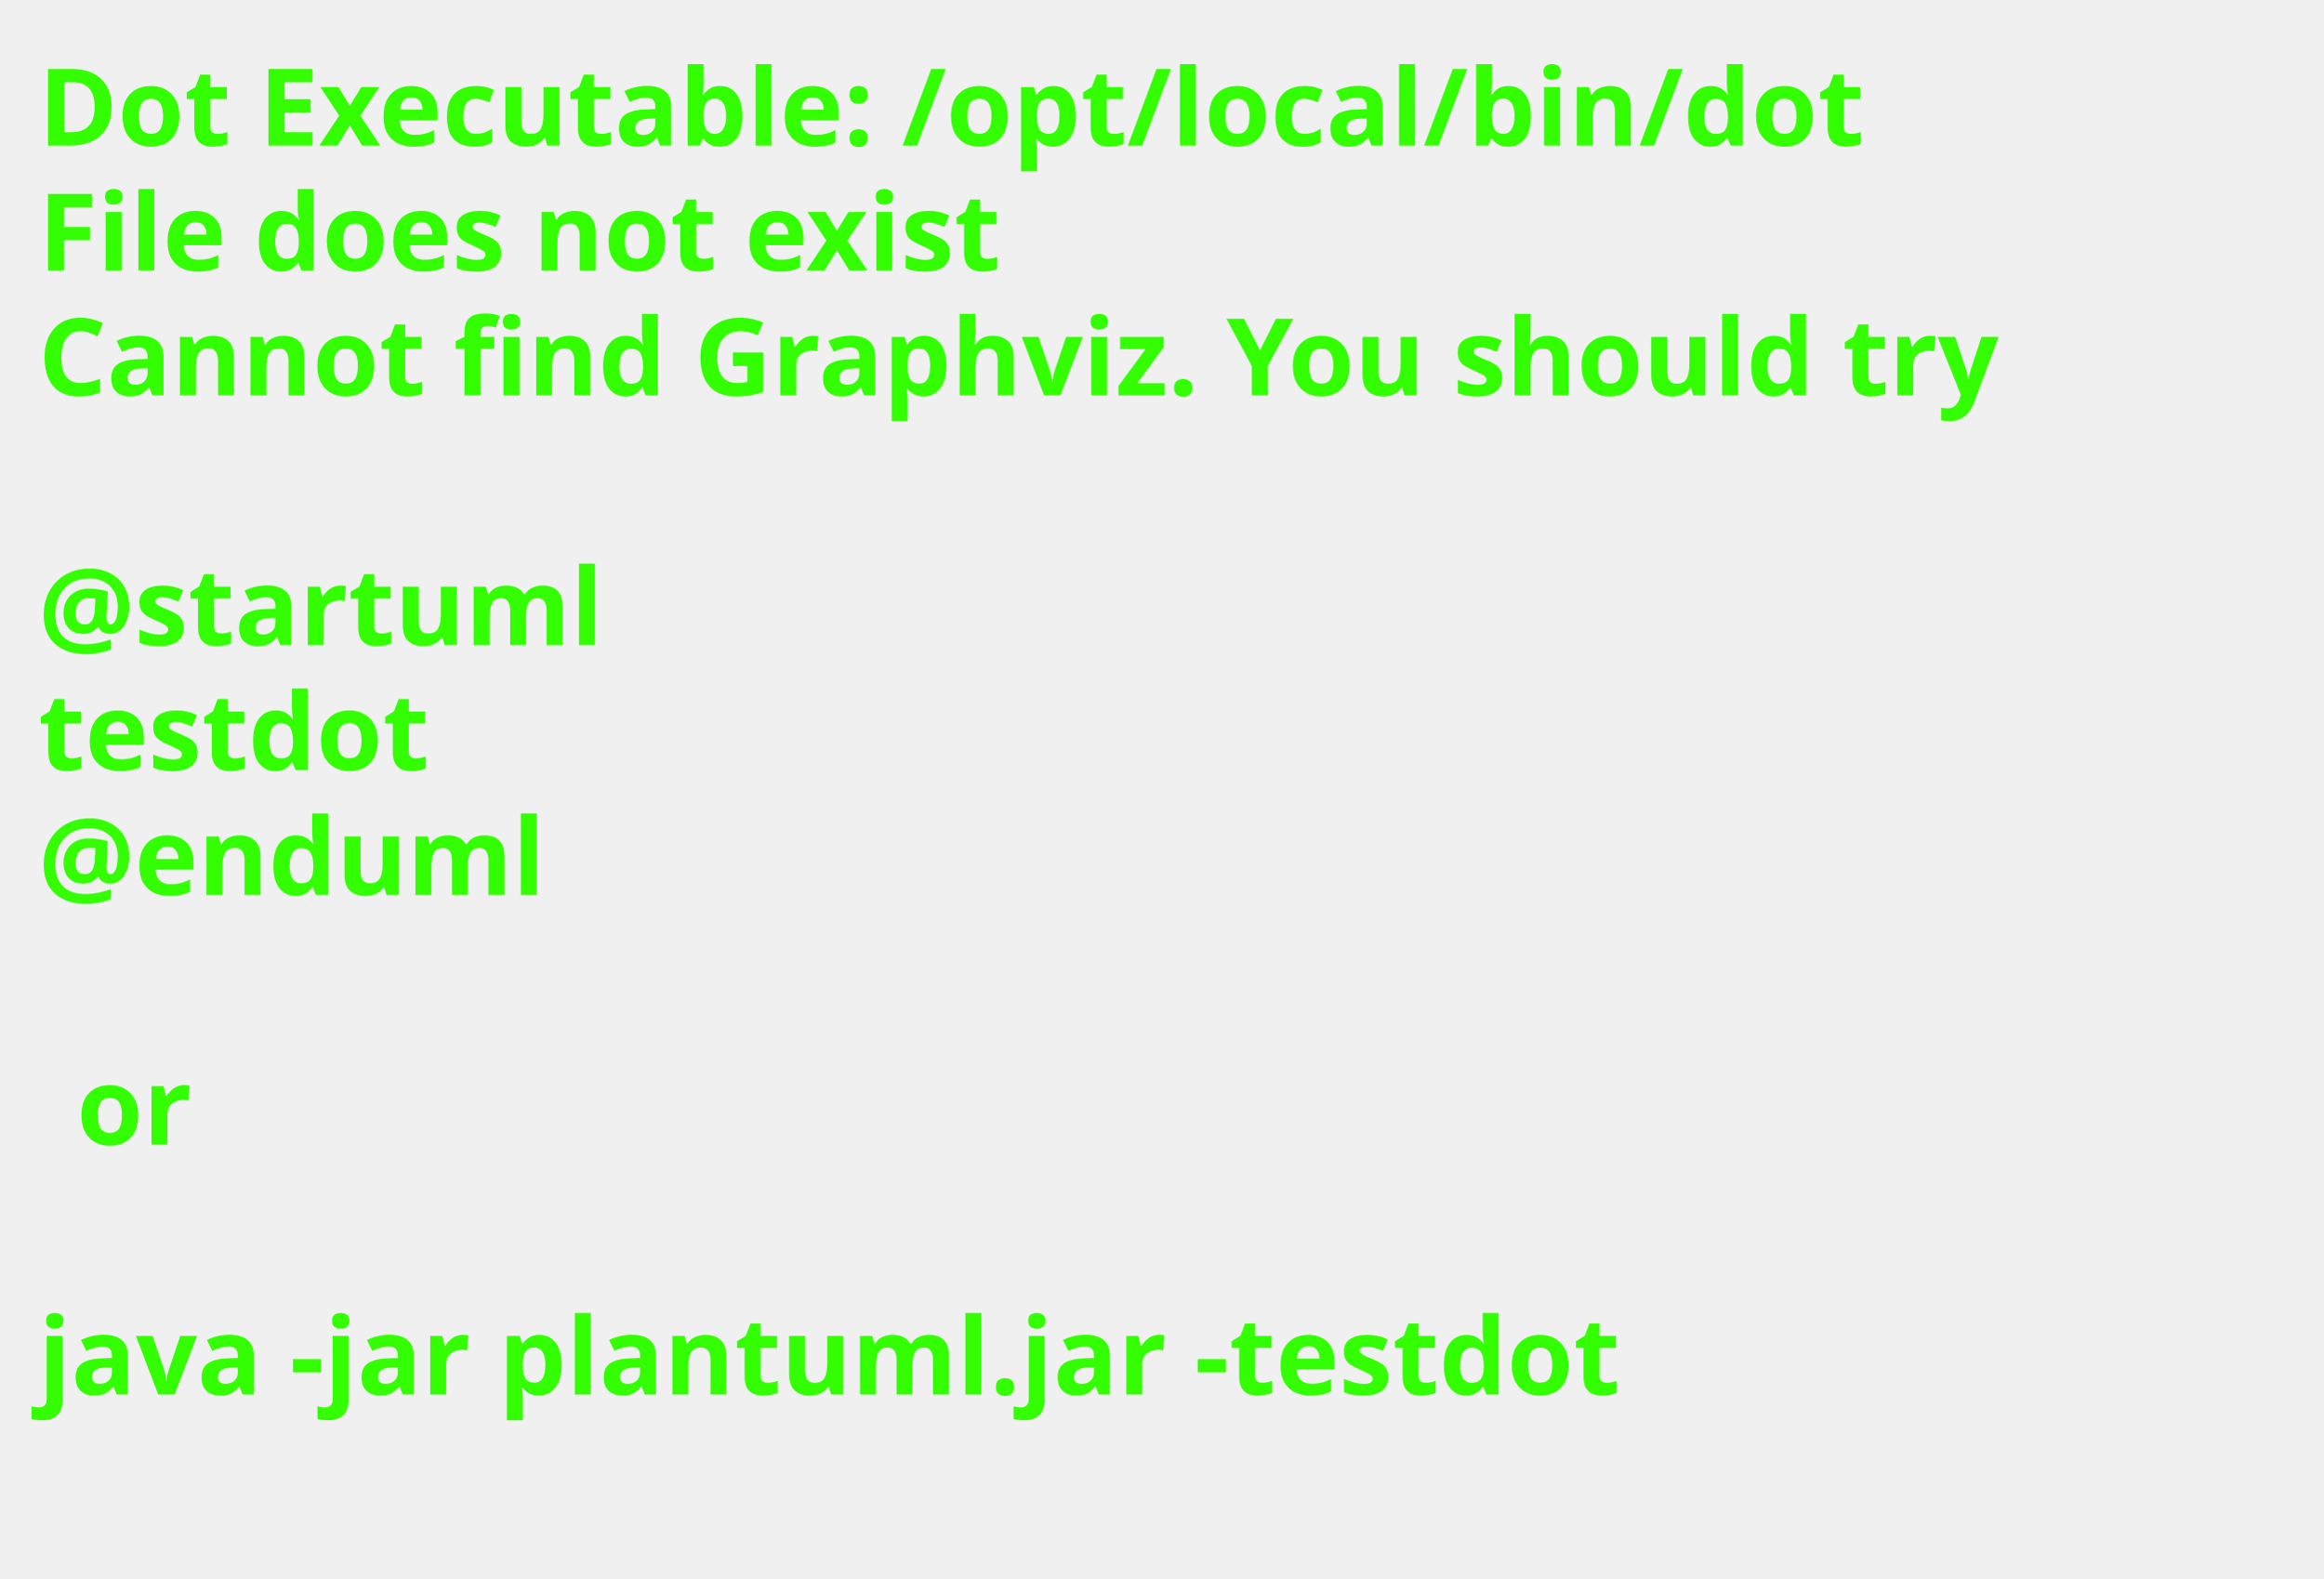
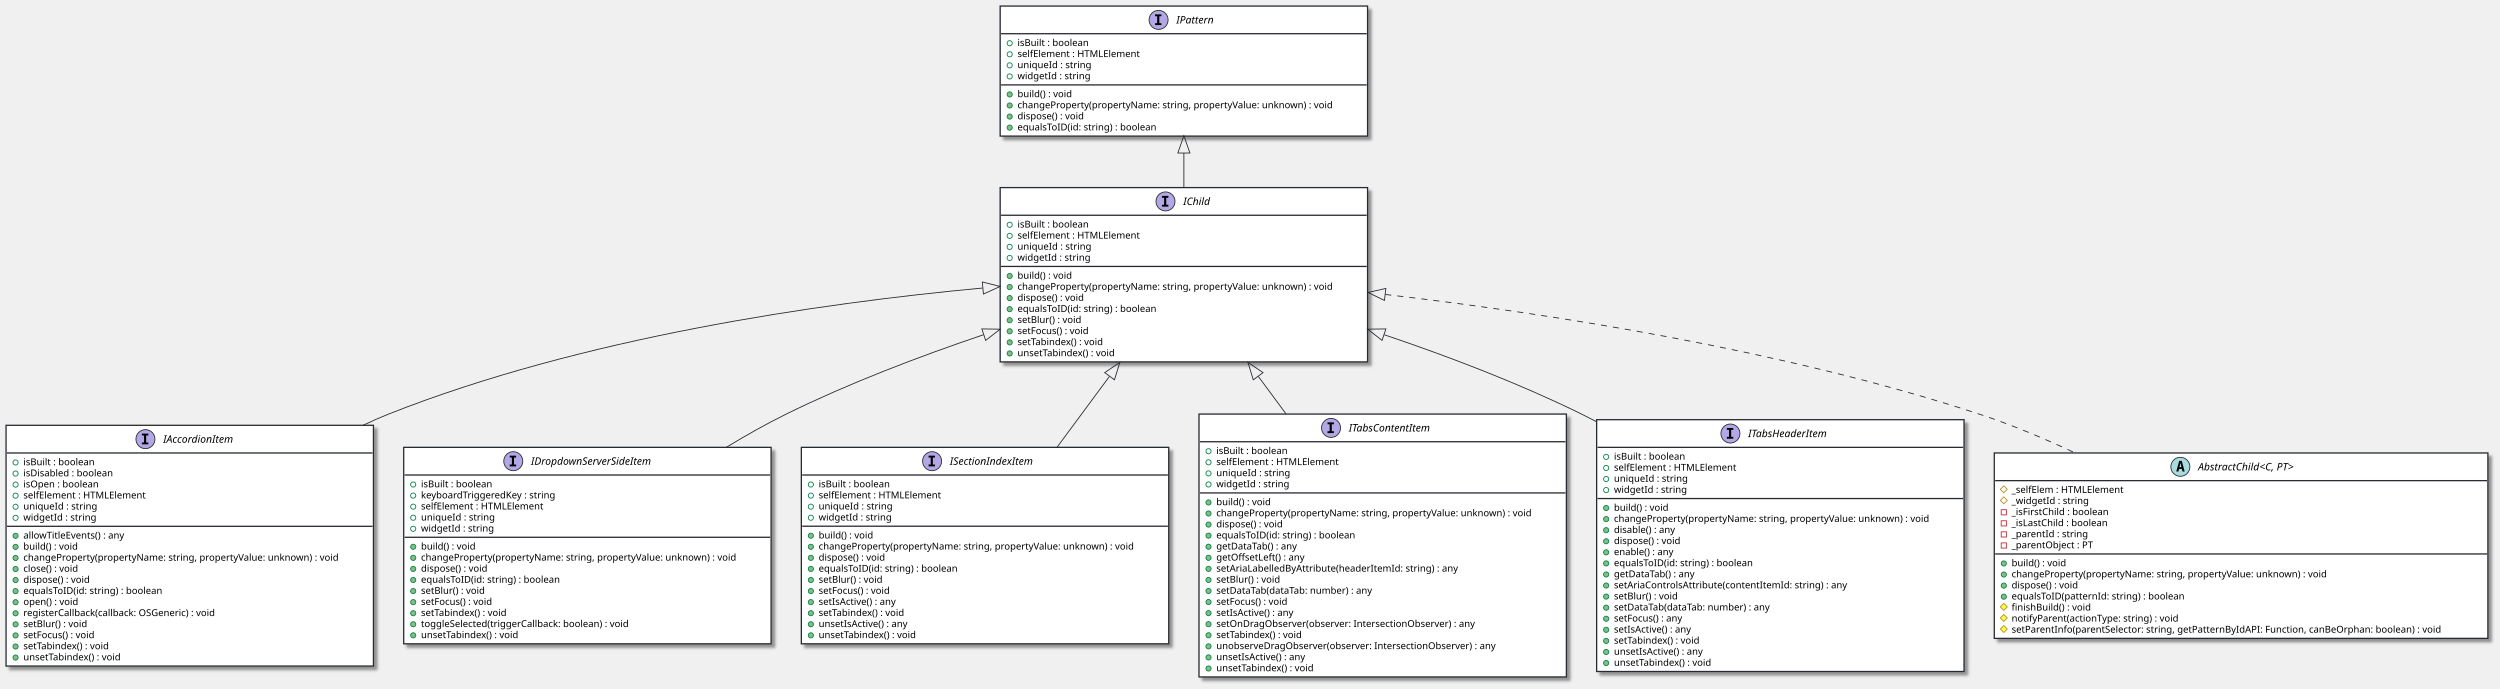
- <svg xmlns="http://www.w3.org/2000/svg" contentScriptType="application/ecmascript" contentStyleType="text/css" height="206px" preserveAspectRatio="none" style="width:303px;height:206px;background:#CED4DA;" version="1.1" viewBox="0 0 303 206" width="303px" zoomAndPan="magnify">
-   <defs />
+ <svg xmlns="http://www.w3.org/2000/svg" contentScriptType="application/ecmascript" contentStyleType="text/css" height="797px" preserveAspectRatio="none" style="width:2892px;height:797px;background:#CED4DA;" version="1.1" viewBox="0 0 2892 797" width="2892px" zoomAndPan="magnify">
+   <defs>
+     <filter height="300%" id="fjoof8ep4nhdd" width="300%" x="-1" y="-1">
+       <feGaussianBlur result="blurOut" stdDeviation="2.0" />
+       <feColorMatrix in="blurOut" result="blurOut2" type="matrix" values="0 0 0 0 0 0 0 0 0 0 0 0 0 0 0 0 0 0 .4 0" />
+       <feOffset dx="4.0" dy="4.0" in="blurOut2" result="blurOut3" />
+       <feBlend in="SourceGraphic" in2="blurOut3" mode="normal" />
+     </filter>
+   </defs>
  <g>
-     <text fill="#33FF02" font-family="sans-serif" font-size="14" font-weight="bold" lengthAdjust="spacing" textLength="261" x="5" y="19">Dot Executable: /opt/local/bin/dot</text>
-     <text fill="#33FF02" font-family="sans-serif" font-size="14" font-weight="bold" lengthAdjust="spacing" textLength="145" x="5" y="35.297">File does not exist</text>
-     <text fill="#33FF02" font-family="sans-serif" font-size="14" font-weight="bold" lengthAdjust="spacing" textLength="291" x="5" y="51.594">Cannot find Graphviz. You should try</text>
-     <text fill="#33FF02" font-family="sans-serif" font-size="14" font-weight="bold" lengthAdjust="spacing" textLength="0" x="10" y="67.891" />
-     <text fill="#33FF02" font-family="sans-serif" font-size="14" font-weight="bold" lengthAdjust="spacing" textLength="79" x="5" y="84.188">@startuml</text>
-     <text fill="#33FF02" font-family="sans-serif" font-size="14" font-weight="bold" lengthAdjust="spacing" textLength="57" x="5" y="100.484">testdot</text>
-     <text fill="#33FF02" font-family="sans-serif" font-size="14" font-weight="bold" lengthAdjust="spacing" textLength="72" x="5" y="116.781">@enduml</text>
-     <text fill="#33FF02" font-family="sans-serif" font-size="14" font-weight="bold" lengthAdjust="spacing" textLength="0" x="10" y="133.078" />
-     <text fill="#33FF02" font-family="sans-serif" font-size="14" font-weight="bold" lengthAdjust="spacing" textLength="17" x="10" y="149.375">or</text>
-     <text fill="#33FF02" font-family="sans-serif" font-size="14" font-weight="bold" lengthAdjust="spacing" textLength="0" x="10" y="165.672" />
-     <text fill="#33FF02" font-family="sans-serif" font-size="14" font-weight="bold" lengthAdjust="spacing" textLength="227" x="5" y="181.969">java -jar plantuml.jar -testdot</text>
-     <text fill="#33FF02" font-family="sans-serif" font-size="14" font-weight="bold" lengthAdjust="spacing" textLength="0" x="10" y="198.266" />
+     <rect codeLine="7" fill="#FFFFFF" filter="url(#fjoof8ep4nhdd)" height="201.656" id="IChild" style="stroke:#272B30;stroke-width:1.5;" width="425" x="1157" y="217" />
+     <ellipse cx="1348.25" cy="233" fill="#B4A7E5" rx="11" ry="11" style="stroke:#272B30;stroke-width:1.0;" />
+     <path d="M1344.172,228.766 L1344.172,226.609 L1351.562,226.609 L1351.562,228.766 L1349.094,228.766 L1349.094,236.844 L1351.562,236.844 L1351.562,239 L1344.172,239 L1344.172,236.844 L1346.641,236.844 L1346.641,228.766 L1344.172,228.766 Z " fill="#000000" />
+     <text fill="#000000" font-family="sans-serif" font-size="12" font-style="italic" lengthAdjust="spacing" textLength="34" x="1368.75" y="237.154">IChild</text>
+     <line style="stroke:#272B30;stroke-width:1.5;" x1="1158" x2="1581" y1="249" y2="249" />
+     <ellipse cx="1168" cy="260" rx="3" ry="3" style="stroke:#038048;stroke-width:1.0;fill:none;" />
+     <text fill="#000000" font-family="sans-serif" font-size="11" lengthAdjust="spacing" textLength="92" x="1177" y="263.21">isBuilt : boolean</text>
+     <ellipse cx="1168" cy="272.805" rx="3" ry="3" style="stroke:#038048;stroke-width:1.0;fill:none;" />
+     <text fill="#000000" font-family="sans-serif" font-size="11" lengthAdjust="spacing" textLength="155" x="1177" y="276.015">selfElement : HTMLElement</text>
+     <ellipse cx="1168" cy="285.609" rx="3" ry="3" style="stroke:#038048;stroke-width:1.0;fill:none;" />
+     <text fill="#000000" font-family="sans-serif" font-size="11" lengthAdjust="spacing" textLength="93" x="1177" y="288.82">uniqueId : string</text>
+     <ellipse cx="1168" cy="298.414" rx="3" ry="3" style="stroke:#038048;stroke-width:1.0;fill:none;" />
+     <text fill="#000000" font-family="sans-serif" font-size="11" lengthAdjust="spacing" textLength="92" x="1177" y="301.625">widgetId : string</text>
+     <line style="stroke:#272B30;stroke-width:1.5;" x1="1158" x2="1581" y1="308.219" y2="308.219" />
+     <ellipse cx="1168" cy="319.219" fill="#84BE84" rx="3" ry="3" style="stroke:#038048;stroke-width:1.0;" />
+     <text fill="#000000" font-family="sans-serif" font-size="11" lengthAdjust="spacing" textLength="70" x="1177" y="322.429">build() : void</text>
+     <ellipse cx="1168" cy="332.023" fill="#84BE84" rx="3" ry="3" style="stroke:#038048;stroke-width:1.0;" />
+     <text fill="#000000" font-family="sans-serif" font-size="11" lengthAdjust="spacing" textLength="399" x="1177" y="335.234">changeProperty(propertyName: string, propertyValue: unknown) : void</text>
+     <ellipse cx="1168" cy="344.828" fill="#84BE84" rx="3" ry="3" style="stroke:#038048;stroke-width:1.0;" />
+     <text fill="#000000" font-family="sans-serif" font-size="11" lengthAdjust="spacing" textLength="88" x="1177" y="348.039">dispose() : void</text>
+     <ellipse cx="1168" cy="357.633" fill="#84BE84" rx="3" ry="3" style="stroke:#038048;stroke-width:1.0;" />
+     <text fill="#000000" font-family="sans-serif" font-size="11" lengthAdjust="spacing" textLength="179" x="1177" y="360.843">equalsToID(id: string) : boolean</text>
+     <ellipse cx="1168" cy="370.438" fill="#84BE84" rx="3" ry="3" style="stroke:#038048;stroke-width:1.0;" />
+     <text fill="#000000" font-family="sans-serif" font-size="11" lengthAdjust="spacing" textLength="84" x="1177" y="373.648">setBlur() : void</text>
+     <ellipse cx="1168" cy="383.242" fill="#84BE84" rx="3" ry="3" style="stroke:#038048;stroke-width:1.0;" />
+     <text fill="#000000" font-family="sans-serif" font-size="11" lengthAdjust="spacing" textLength="94" x="1177" y="386.453">setFocus() : void</text>
+     <ellipse cx="1168" cy="396.047" fill="#84BE84" rx="3" ry="3" style="stroke:#038048;stroke-width:1.0;" />
+     <text fill="#000000" font-family="sans-serif" font-size="11" lengthAdjust="spacing" textLength="112" x="1177" y="399.257">setTabindex() : void</text>
+     <ellipse cx="1168" cy="408.852" fill="#84BE84" rx="3" ry="3" style="stroke:#038048;stroke-width:1.0;" />
+     <text fill="#000000" font-family="sans-serif" font-size="11" lengthAdjust="spacing" textLength="126" x="1177" y="412.062">unsetTabindex() : void</text>
+     <rect codeLine="21" fill="#FFFFFF" filter="url(#fjoof8ep4nhdd)" height="150.438" id="IPattern" style="stroke:#272B30;stroke-width:1.5;" width="425" x="1157" y="7" />
+     <ellipse cx="1340.25" cy="23" fill="#B4A7E5" rx="11" ry="11" style="stroke:#272B30;stroke-width:1.0;" />
+     <path d="M1336.172,18.766 L1336.172,16.609 L1343.562,16.609 L1343.562,18.766 L1341.094,18.766 L1341.094,26.844 L1343.562,26.844 L1343.562,29 L1336.172,29 L1336.172,26.844 L1338.641,26.844 L1338.641,18.766 L1336.172,18.766 Z " fill="#000000" />
+     <text fill="#000000" font-family="sans-serif" font-size="12" font-style="italic" lengthAdjust="spacing" textLength="50" x="1360.75" y="27.154">IPattern</text>
+     <line style="stroke:#272B30;stroke-width:1.5;" x1="1158" x2="1581" y1="39" y2="39" />
+     <ellipse cx="1168" cy="50" rx="3" ry="3" style="stroke:#038048;stroke-width:1.0;fill:none;" />
+     <text fill="#000000" font-family="sans-serif" font-size="11" lengthAdjust="spacing" textLength="92" x="1177" y="53.21">isBuilt : boolean</text>
+     <ellipse cx="1168" cy="62.805" rx="3" ry="3" style="stroke:#038048;stroke-width:1.0;fill:none;" />
+     <text fill="#000000" font-family="sans-serif" font-size="11" lengthAdjust="spacing" textLength="155" x="1177" y="66.015">selfElement : HTMLElement</text>
+     <ellipse cx="1168" cy="75.609" rx="3" ry="3" style="stroke:#038048;stroke-width:1.0;fill:none;" />
+     <text fill="#000000" font-family="sans-serif" font-size="11" lengthAdjust="spacing" textLength="93" x="1177" y="78.82">uniqueId : string</text>
+     <ellipse cx="1168" cy="88.414" rx="3" ry="3" style="stroke:#038048;stroke-width:1.0;fill:none;" />
+     <text fill="#000000" font-family="sans-serif" font-size="11" lengthAdjust="spacing" textLength="92" x="1177" y="91.624">widgetId : string</text>
+     <line style="stroke:#272B30;stroke-width:1.5;" x1="1158" x2="1581" y1="98.219" y2="98.219" />
+     <ellipse cx="1168" cy="109.219" fill="#84BE84" rx="3" ry="3" style="stroke:#038048;stroke-width:1.0;" />
+     <text fill="#000000" font-family="sans-serif" font-size="11" lengthAdjust="spacing" textLength="70" x="1177" y="112.429">build() : void</text>
+     <ellipse cx="1168" cy="122.023" fill="#84BE84" rx="3" ry="3" style="stroke:#038048;stroke-width:1.0;" />
+     <text fill="#000000" font-family="sans-serif" font-size="11" lengthAdjust="spacing" textLength="399" x="1177" y="125.234">changeProperty(propertyName: string, propertyValue: unknown) : void</text>
+     <ellipse cx="1168" cy="134.828" fill="#84BE84" rx="3" ry="3" style="stroke:#038048;stroke-width:1.0;" />
+     <text fill="#000000" font-family="sans-serif" font-size="11" lengthAdjust="spacing" textLength="88" x="1177" y="138.039">dispose() : void</text>
+     <ellipse cx="1168" cy="147.633" fill="#84BE84" rx="3" ry="3" style="stroke:#038048;stroke-width:1.0;" />
+     <text fill="#000000" font-family="sans-serif" font-size="11" lengthAdjust="spacing" textLength="179" x="1177" y="150.843">equalsToID(id: string) : boolean</text>
+     <rect codeLine="32" fill="#FFFFFF" filter="url(#fjoof8ep4nhdd)" height="278.484" id="IAccordionItem" style="stroke:#272B30;stroke-width:1.5;" width="425" x="7" y="492" />
+     <ellipse cx="168.25" cy="508" fill="#B4A7E5" rx="11" ry="11" style="stroke:#272B30;stroke-width:1.0;" />
+     <path d="M164.172,503.766 L164.172,501.609 L171.562,501.609 L171.562,503.766 L169.094,503.766 L169.094,511.844 L171.562,511.844 L171.562,514 L164.172,514 L164.172,511.844 L166.641,511.844 L166.641,503.766 L164.172,503.766 Z " fill="#000000" />
+     <text fill="#000000" font-family="sans-serif" font-size="12" font-style="italic" lengthAdjust="spacing" textLength="94" x="188.75" y="512.154">IAccordionItem</text>
+     <line style="stroke:#272B30;stroke-width:1.5;" x1="8" x2="431" y1="524" y2="524" />
+     <ellipse cx="18" cy="535" rx="3" ry="3" style="stroke:#038048;stroke-width:1.0;fill:none;" />
+     <text fill="#000000" font-family="sans-serif" font-size="11" lengthAdjust="spacing" textLength="92" x="27" y="538.21">isBuilt : boolean</text>
+     <ellipse cx="18" cy="547.805" rx="3" ry="3" style="stroke:#038048;stroke-width:1.0;fill:none;" />
+     <text fill="#000000" font-family="sans-serif" font-size="11" lengthAdjust="spacing" textLength="116" x="27" y="551.015">isDisabled : boolean</text>
+     <ellipse cx="18" cy="560.609" rx="3" ry="3" style="stroke:#038048;stroke-width:1.0;fill:none;" />
+     <text fill="#000000" font-family="sans-serif" font-size="11" lengthAdjust="spacing" textLength="97" x="27" y="563.82">isOpen : boolean</text>
+     <ellipse cx="18" cy="573.414" rx="3" ry="3" style="stroke:#038048;stroke-width:1.0;fill:none;" />
+     <text fill="#000000" font-family="sans-serif" font-size="11" lengthAdjust="spacing" textLength="155" x="27" y="576.625">selfElement : HTMLElement</text>
+     <ellipse cx="18" cy="586.219" rx="3" ry="3" style="stroke:#038048;stroke-width:1.0;fill:none;" />
+     <text fill="#000000" font-family="sans-serif" font-size="11" lengthAdjust="spacing" textLength="93" x="27" y="589.429">uniqueId : string</text>
+     <ellipse cx="18" cy="599.023" rx="3" ry="3" style="stroke:#038048;stroke-width:1.0;fill:none;" />
+     <text fill="#000000" font-family="sans-serif" font-size="11" lengthAdjust="spacing" textLength="92" x="27" y="602.234">widgetId : string</text>
+     <line style="stroke:#272B30;stroke-width:1.5;" x1="8" x2="431" y1="608.828" y2="608.828" />
+     <ellipse cx="18" cy="619.828" fill="#84BE84" rx="3" ry="3" style="stroke:#038048;stroke-width:1.0;" />
+     <text fill="#000000" font-family="sans-serif" font-size="11" lengthAdjust="spacing" textLength="131" x="27" y="623.039">allowTitleEvents() : any</text>
+     <ellipse cx="18" cy="632.633" fill="#84BE84" rx="3" ry="3" style="stroke:#038048;stroke-width:1.0;" />
+     <text fill="#000000" font-family="sans-serif" font-size="11" lengthAdjust="spacing" textLength="70" x="27" y="635.843">build() : void</text>
+     <ellipse cx="18" cy="645.438" fill="#84BE84" rx="3" ry="3" style="stroke:#038048;stroke-width:1.0;" />
+     <text fill="#000000" font-family="sans-serif" font-size="11" lengthAdjust="spacing" textLength="399" x="27" y="648.648">changeProperty(propertyName: string, propertyValue: unknown) : void</text>
+     <ellipse cx="18" cy="658.242" fill="#84BE84" rx="3" ry="3" style="stroke:#038048;stroke-width:1.0;" />
+     <text fill="#000000" font-family="sans-serif" font-size="11" lengthAdjust="spacing" textLength="73" x="27" y="661.453">close() : void</text>
+     <ellipse cx="18" cy="671.047" fill="#84BE84" rx="3" ry="3" style="stroke:#038048;stroke-width:1.0;" />
+     <text fill="#000000" font-family="sans-serif" font-size="11" lengthAdjust="spacing" textLength="88" x="27" y="674.257">dispose() : void</text>
+     <ellipse cx="18" cy="683.852" fill="#84BE84" rx="3" ry="3" style="stroke:#038048;stroke-width:1.0;" />
+     <text fill="#000000" font-family="sans-serif" font-size="11" lengthAdjust="spacing" textLength="179" x="27" y="687.062">equalsToID(id: string) : boolean</text>
+     <ellipse cx="18" cy="696.656" fill="#84BE84" rx="3" ry="3" style="stroke:#038048;stroke-width:1.0;" />
+     <text fill="#000000" font-family="sans-serif" font-size="11" lengthAdjust="spacing" textLength="71" x="27" y="699.867">open() : void</text>
+     <ellipse cx="18" cy="709.461" fill="#84BE84" rx="3" ry="3" style="stroke:#038048;stroke-width:1.0;" />
+     <text fill="#000000" font-family="sans-serif" font-size="11" lengthAdjust="spacing" textLength="249" x="27" y="712.671">registerCallback(callback: OSGeneric) : void</text>
+     <ellipse cx="18" cy="722.266" fill="#84BE84" rx="3" ry="3" style="stroke:#038048;stroke-width:1.0;" />
+     <text fill="#000000" font-family="sans-serif" font-size="11" lengthAdjust="spacing" textLength="84" x="27" y="725.476">setBlur() : void</text>
+     <ellipse cx="18" cy="735.07" fill="#84BE84" rx="3" ry="3" style="stroke:#038048;stroke-width:1.0;" />
+     <text fill="#000000" font-family="sans-serif" font-size="11" lengthAdjust="spacing" textLength="94" x="27" y="738.281">setFocus() : void</text>
+     <ellipse cx="18" cy="747.875" fill="#84BE84" rx="3" ry="3" style="stroke:#038048;stroke-width:1.0;" />
+     <text fill="#000000" font-family="sans-serif" font-size="11" lengthAdjust="spacing" textLength="112" x="27" y="751.085">setTabindex() : void</text>
+     <ellipse cx="18" cy="760.68" fill="#84BE84" rx="3" ry="3" style="stroke:#038048;stroke-width:1.0;" />
+     <text fill="#000000" font-family="sans-serif" font-size="11" lengthAdjust="spacing" textLength="126" x="27" y="763.89">unsetTabindex() : void</text>
+     <rect codeLine="53" fill="#FFFFFF" filter="url(#fjoof8ep4nhdd)" height="227.266" id="IDropdownServerSideItem" style="stroke:#272B30;stroke-width:1.5;" width="425" x="467" y="517.5" />
+     <ellipse cx="593.75" cy="533.5" fill="#B4A7E5" rx="11" ry="11" style="stroke:#272B30;stroke-width:1.0;" />
+     <path d="M589.672,529.266 L589.672,527.109 L597.062,527.109 L597.062,529.266 L594.594,529.266 L594.594,537.344 L597.062,537.344 L597.062,539.5 L589.672,539.5 L589.672,537.344 L592.141,537.344 L592.141,529.266 L589.672,529.266 Z " fill="#000000" />
+     <text fill="#000000" font-family="sans-serif" font-size="12" font-style="italic" lengthAdjust="spacing" textLength="163" x="614.25" y="537.654">IDropdownServerSideItem</text>
+     <line style="stroke:#272B30;stroke-width:1.5;" x1="468" x2="891" y1="549.5" y2="549.5" />
+     <ellipse cx="478" cy="560.5" rx="3" ry="3" style="stroke:#038048;stroke-width:1.0;fill:none;" />
+     <text fill="#000000" font-family="sans-serif" font-size="11" lengthAdjust="spacing" textLength="92" x="487" y="563.71">isBuilt : boolean</text>
+     <ellipse cx="478" cy="573.305" rx="3" ry="3" style="stroke:#038048;stroke-width:1.0;fill:none;" />
+     <text fill="#000000" font-family="sans-serif" font-size="11" lengthAdjust="spacing" textLength="172" x="487" y="576.515">keyboardTriggeredKey : string</text>
+     <ellipse cx="478" cy="586.109" rx="3" ry="3" style="stroke:#038048;stroke-width:1.0;fill:none;" />
+     <text fill="#000000" font-family="sans-serif" font-size="11" lengthAdjust="spacing" textLength="155" x="487" y="589.32">selfElement : HTMLElement</text>
+     <ellipse cx="478" cy="598.914" rx="3" ry="3" style="stroke:#038048;stroke-width:1.0;fill:none;" />
+     <text fill="#000000" font-family="sans-serif" font-size="11" lengthAdjust="spacing" textLength="93" x="487" y="602.125">uniqueId : string</text>
+     <ellipse cx="478" cy="611.719" rx="3" ry="3" style="stroke:#038048;stroke-width:1.0;fill:none;" />
+     <text fill="#000000" font-family="sans-serif" font-size="11" lengthAdjust="spacing" textLength="92" x="487" y="614.929">widgetId : string</text>
+     <line style="stroke:#272B30;stroke-width:1.5;" x1="468" x2="891" y1="621.523" y2="621.523" />
+     <ellipse cx="478" cy="632.523" fill="#84BE84" rx="3" ry="3" style="stroke:#038048;stroke-width:1.0;" />
+     <text fill="#000000" font-family="sans-serif" font-size="11" lengthAdjust="spacing" textLength="70" x="487" y="635.734">build() : void</text>
+     <ellipse cx="478" cy="645.328" fill="#84BE84" rx="3" ry="3" style="stroke:#038048;stroke-width:1.0;" />
+     <text fill="#000000" font-family="sans-serif" font-size="11" lengthAdjust="spacing" textLength="399" x="487" y="648.539">changeProperty(propertyName: string, propertyValue: unknown) : void</text>
+     <ellipse cx="478" cy="658.133" fill="#84BE84" rx="3" ry="3" style="stroke:#038048;stroke-width:1.0;" />
+     <text fill="#000000" font-family="sans-serif" font-size="11" lengthAdjust="spacing" textLength="88" x="487" y="661.343">dispose() : void</text>
+     <ellipse cx="478" cy="670.938" fill="#84BE84" rx="3" ry="3" style="stroke:#038048;stroke-width:1.0;" />
+     <text fill="#000000" font-family="sans-serif" font-size="11" lengthAdjust="spacing" textLength="179" x="487" y="674.148">equalsToID(id: string) : boolean</text>
+     <ellipse cx="478" cy="683.742" fill="#84BE84" rx="3" ry="3" style="stroke:#038048;stroke-width:1.0;" />
+     <text fill="#000000" font-family="sans-serif" font-size="11" lengthAdjust="spacing" textLength="84" x="487" y="686.953">setBlur() : void</text>
+     <ellipse cx="478" cy="696.547" fill="#84BE84" rx="3" ry="3" style="stroke:#038048;stroke-width:1.0;" />
+     <text fill="#000000" font-family="sans-serif" font-size="11" lengthAdjust="spacing" textLength="94" x="487" y="699.757">setFocus() : void</text>
+     <ellipse cx="478" cy="709.352" fill="#84BE84" rx="3" ry="3" style="stroke:#038048;stroke-width:1.0;" />
+     <text fill="#000000" font-family="sans-serif" font-size="11" lengthAdjust="spacing" textLength="112" x="487" y="712.562">setTabindex() : void</text>
+     <ellipse cx="478" cy="722.156" fill="#84BE84" rx="3" ry="3" style="stroke:#038048;stroke-width:1.0;" />
+     <text fill="#000000" font-family="sans-serif" font-size="11" lengthAdjust="spacing" textLength="265" x="487" y="725.367">toggleSelected(triggerCallback: boolean) : void</text>
+     <ellipse cx="478" cy="734.961" fill="#84BE84" rx="3" ry="3" style="stroke:#038048;stroke-width:1.0;" />
+     <text fill="#000000" font-family="sans-serif" font-size="11" lengthAdjust="spacing" textLength="126" x="487" y="738.171">unsetTabindex() : void</text>
+     <rect codeLine="70" fill="#FFFFFF" filter="url(#fjoof8ep4nhdd)" height="227.266" id="ISectionIndexItem" style="stroke:#272B30;stroke-width:1.5;" width="425" x="927" y="517.5" />
+     <ellipse cx="1078.25" cy="533.5" fill="#B4A7E5" rx="11" ry="11" style="stroke:#272B30;stroke-width:1.0;" />
+     <path d="M1074.172,529.266 L1074.172,527.109 L1081.562,527.109 L1081.562,529.266 L1079.094,529.266 L1079.094,537.344 L1081.562,537.344 L1081.562,539.5 L1074.172,539.5 L1074.172,537.344 L1076.641,537.344 L1076.641,529.266 L1074.172,529.266 Z " fill="#000000" />
+     <text fill="#000000" font-family="sans-serif" font-size="12" font-style="italic" lengthAdjust="spacing" textLength="114" x="1098.75" y="537.654">ISectionIndexItem</text>
+     <line style="stroke:#272B30;stroke-width:1.5;" x1="928" x2="1351" y1="549.5" y2="549.5" />
+     <ellipse cx="938" cy="560.5" rx="3" ry="3" style="stroke:#038048;stroke-width:1.0;fill:none;" />
+     <text fill="#000000" font-family="sans-serif" font-size="11" lengthAdjust="spacing" textLength="92" x="947" y="563.71">isBuilt : boolean</text>
+     <ellipse cx="938" cy="573.305" rx="3" ry="3" style="stroke:#038048;stroke-width:1.0;fill:none;" />
+     <text fill="#000000" font-family="sans-serif" font-size="11" lengthAdjust="spacing" textLength="155" x="947" y="576.515">selfElement : HTMLElement</text>
+     <ellipse cx="938" cy="586.109" rx="3" ry="3" style="stroke:#038048;stroke-width:1.0;fill:none;" />
+     <text fill="#000000" font-family="sans-serif" font-size="11" lengthAdjust="spacing" textLength="93" x="947" y="589.32">uniqueId : string</text>
+     <ellipse cx="938" cy="598.914" rx="3" ry="3" style="stroke:#038048;stroke-width:1.0;fill:none;" />
+     <text fill="#000000" font-family="sans-serif" font-size="11" lengthAdjust="spacing" textLength="92" x="947" y="602.125">widgetId : string</text>
+     <line style="stroke:#272B30;stroke-width:1.5;" x1="928" x2="1351" y1="608.719" y2="608.719" />
+     <ellipse cx="938" cy="619.719" fill="#84BE84" rx="3" ry="3" style="stroke:#038048;stroke-width:1.0;" />
+     <text fill="#000000" font-family="sans-serif" font-size="11" lengthAdjust="spacing" textLength="70" x="947" y="622.929">build() : void</text>
+     <ellipse cx="938" cy="632.523" fill="#84BE84" rx="3" ry="3" style="stroke:#038048;stroke-width:1.0;" />
+     <text fill="#000000" font-family="sans-serif" font-size="11" lengthAdjust="spacing" textLength="399" x="947" y="635.734">changeProperty(propertyName: string, propertyValue: unknown) : void</text>
+     <ellipse cx="938" cy="645.328" fill="#84BE84" rx="3" ry="3" style="stroke:#038048;stroke-width:1.0;" />
+     <text fill="#000000" font-family="sans-serif" font-size="11" lengthAdjust="spacing" textLength="88" x="947" y="648.539">dispose() : void</text>
+     <ellipse cx="938" cy="658.133" fill="#84BE84" rx="3" ry="3" style="stroke:#038048;stroke-width:1.0;" />
+     <text fill="#000000" font-family="sans-serif" font-size="11" lengthAdjust="spacing" textLength="179" x="947" y="661.343">equalsToID(id: string) : boolean</text>
+     <ellipse cx="938" cy="670.938" fill="#84BE84" rx="3" ry="3" style="stroke:#038048;stroke-width:1.0;" />
+     <text fill="#000000" font-family="sans-serif" font-size="11" lengthAdjust="spacing" textLength="84" x="947" y="674.148">setBlur() : void</text>
+     <ellipse cx="938" cy="683.742" fill="#84BE84" rx="3" ry="3" style="stroke:#038048;stroke-width:1.0;" />
+     <text fill="#000000" font-family="sans-serif" font-size="11" lengthAdjust="spacing" textLength="94" x="947" y="686.953">setFocus() : void</text>
+     <ellipse cx="938" cy="696.547" fill="#84BE84" rx="3" ry="3" style="stroke:#038048;stroke-width:1.0;" />
+     <text fill="#000000" font-family="sans-serif" font-size="11" lengthAdjust="spacing" textLength="101" x="947" y="699.757">setIsActive() : any</text>
+     <ellipse cx="938" cy="709.352" fill="#84BE84" rx="3" ry="3" style="stroke:#038048;stroke-width:1.0;" />
+     <text fill="#000000" font-family="sans-serif" font-size="11" lengthAdjust="spacing" textLength="112" x="947" y="712.562">setTabindex() : void</text>
+     <ellipse cx="938" cy="722.156" fill="#84BE84" rx="3" ry="3" style="stroke:#038048;stroke-width:1.0;" />
+     <text fill="#000000" font-family="sans-serif" font-size="11" lengthAdjust="spacing" textLength="115" x="947" y="725.367">unsetIsActive() : any</text>
+     <ellipse cx="938" cy="734.961" fill="#84BE84" rx="3" ry="3" style="stroke:#038048;stroke-width:1.0;" />
+     <text fill="#000000" font-family="sans-serif" font-size="11" lengthAdjust="spacing" textLength="126" x="947" y="738.171">unsetTabindex() : void</text>
+     <rect codeLine="87" fill="#FFFFFF" filter="url(#fjoof8ep4nhdd)" height="304.094" id="ITabsContentItem" style="stroke:#272B30;stroke-width:1.5;" width="425" x="1387" y="479" />
+     <ellipse cx="1539.75" cy="495" fill="#B4A7E5" rx="11" ry="11" style="stroke:#272B30;stroke-width:1.0;" />
+     <path d="M1535.672,490.766 L1535.672,488.609 L1543.062,488.609 L1543.062,490.766 L1540.594,490.766 L1540.594,498.844 L1543.062,498.844 L1543.062,501 L1535.672,501 L1535.672,498.844 L1538.141,498.844 L1538.141,490.766 L1535.672,490.766 Z " fill="#000000" />
+     <text fill="#000000" font-family="sans-serif" font-size="12" font-style="italic" lengthAdjust="spacing" textLength="111" x="1560.25" y="499.154">ITabsContentItem</text>
+     <line style="stroke:#272B30;stroke-width:1.5;" x1="1388" x2="1811" y1="511" y2="511" />
+     <ellipse cx="1398" cy="522" rx="3" ry="3" style="stroke:#038048;stroke-width:1.0;fill:none;" />
+     <text fill="#000000" font-family="sans-serif" font-size="11" lengthAdjust="spacing" textLength="92" x="1407" y="525.21">isBuilt : boolean</text>
+     <ellipse cx="1398" cy="534.805" rx="3" ry="3" style="stroke:#038048;stroke-width:1.0;fill:none;" />
+     <text fill="#000000" font-family="sans-serif" font-size="11" lengthAdjust="spacing" textLength="155" x="1407" y="538.015">selfElement : HTMLElement</text>
+     <ellipse cx="1398" cy="547.609" rx="3" ry="3" style="stroke:#038048;stroke-width:1.0;fill:none;" />
+     <text fill="#000000" font-family="sans-serif" font-size="11" lengthAdjust="spacing" textLength="93" x="1407" y="550.82">uniqueId : string</text>
+     <ellipse cx="1398" cy="560.414" rx="3" ry="3" style="stroke:#038048;stroke-width:1.0;fill:none;" />
+     <text fill="#000000" font-family="sans-serif" font-size="11" lengthAdjust="spacing" textLength="92" x="1407" y="563.625">widgetId : string</text>
+     <line style="stroke:#272B30;stroke-width:1.5;" x1="1388" x2="1811" y1="570.219" y2="570.219" />
+     <ellipse cx="1398" cy="581.219" fill="#84BE84" rx="3" ry="3" style="stroke:#038048;stroke-width:1.0;" />
+     <text fill="#000000" font-family="sans-serif" font-size="11" lengthAdjust="spacing" textLength="70" x="1407" y="584.429">build() : void</text>
+     <ellipse cx="1398" cy="594.023" fill="#84BE84" rx="3" ry="3" style="stroke:#038048;stroke-width:1.0;" />
+     <text fill="#000000" font-family="sans-serif" font-size="11" lengthAdjust="spacing" textLength="399" x="1407" y="597.234">changeProperty(propertyName: string, propertyValue: unknown) : void</text>
+     <ellipse cx="1398" cy="606.828" fill="#84BE84" rx="3" ry="3" style="stroke:#038048;stroke-width:1.0;" />
+     <text fill="#000000" font-family="sans-serif" font-size="11" lengthAdjust="spacing" textLength="88" x="1407" y="610.039">dispose() : void</text>
+     <ellipse cx="1398" cy="619.633" fill="#84BE84" rx="3" ry="3" style="stroke:#038048;stroke-width:1.0;" />
+     <text fill="#000000" font-family="sans-serif" font-size="11" lengthAdjust="spacing" textLength="179" x="1407" y="622.843">equalsToID(id: string) : boolean</text>
+     <ellipse cx="1398" cy="632.438" fill="#84BE84" rx="3" ry="3" style="stroke:#038048;stroke-width:1.0;" />
+     <text fill="#000000" font-family="sans-serif" font-size="11" lengthAdjust="spacing" textLength="105" x="1407" y="635.648">getDataTab() : any</text>
+     <ellipse cx="1398" cy="645.242" fill="#84BE84" rx="3" ry="3" style="stroke:#038048;stroke-width:1.0;" />
+     <text fill="#000000" font-family="sans-serif" font-size="11" lengthAdjust="spacing" textLength="114" x="1407" y="648.453">getOffsetLeft() : any</text>
+     <ellipse cx="1398" cy="658.047" fill="#84BE84" rx="3" ry="3" style="stroke:#038048;stroke-width:1.0;" />
+     <text fill="#000000" font-family="sans-serif" font-size="11" lengthAdjust="spacing" textLength="305" x="1407" y="661.257">setAriaLabelledByAttribute(headerItemId: string) : any</text>
+     <ellipse cx="1398" cy="670.852" fill="#84BE84" rx="3" ry="3" style="stroke:#038048;stroke-width:1.0;" />
+     <text fill="#000000" font-family="sans-serif" font-size="11" lengthAdjust="spacing" textLength="84" x="1407" y="674.062">setBlur() : void</text>
+     <ellipse cx="1398" cy="683.656" fill="#84BE84" rx="3" ry="3" style="stroke:#038048;stroke-width:1.0;" />
+     <text fill="#000000" font-family="sans-serif" font-size="11" lengthAdjust="spacing" textLength="203" x="1407" y="686.867">setDataTab(dataTab: number) : any</text>
+     <ellipse cx="1398" cy="696.461" fill="#84BE84" rx="3" ry="3" style="stroke:#038048;stroke-width:1.0;" />
+     <text fill="#000000" font-family="sans-serif" font-size="11" lengthAdjust="spacing" textLength="94" x="1407" y="699.671">setFocus() : void</text>
+     <ellipse cx="1398" cy="709.266" fill="#84BE84" rx="3" ry="3" style="stroke:#038048;stroke-width:1.0;" />
+     <text fill="#000000" font-family="sans-serif" font-size="11" lengthAdjust="spacing" textLength="101" x="1407" y="712.476">setIsActive() : any</text>
+     <ellipse cx="1398" cy="722.07" fill="#84BE84" rx="3" ry="3" style="stroke:#038048;stroke-width:1.0;" />
+     <text fill="#000000" font-family="sans-serif" font-size="11" lengthAdjust="spacing" textLength="333" x="1407" y="725.281">setOnDragObserver(observer: IntersectionObserver) : any</text>
+     <ellipse cx="1398" cy="734.875" fill="#84BE84" rx="3" ry="3" style="stroke:#038048;stroke-width:1.0;" />
+     <text fill="#000000" font-family="sans-serif" font-size="11" lengthAdjust="spacing" textLength="112" x="1407" y="738.085">setTabindex() : void</text>
+     <ellipse cx="1398" cy="747.68" fill="#84BE84" rx="3" ry="3" style="stroke:#038048;stroke-width:1.0;" />
+     <text fill="#000000" font-family="sans-serif" font-size="11" lengthAdjust="spacing" textLength="359" x="1407" y="750.89">unobserveDragObserver(observer: IntersectionObserver) : any</text>
+     <ellipse cx="1398" cy="760.484" fill="#84BE84" rx="3" ry="3" style="stroke:#038048;stroke-width:1.0;" />
+     <text fill="#000000" font-family="sans-serif" font-size="11" lengthAdjust="spacing" textLength="115" x="1407" y="763.695">unsetIsActive() : any</text>
+     <ellipse cx="1398" cy="773.289" fill="#84BE84" rx="3" ry="3" style="stroke:#038048;stroke-width:1.0;" />
+     <text fill="#000000" font-family="sans-serif" font-size="11" lengthAdjust="spacing" textLength="126" x="1407" y="776.5">unsetTabindex() : void</text>
+     <rect codeLine="110" fill="#FFFFFF" filter="url(#fjoof8ep4nhdd)" height="291.289" id="ITabsHeaderItem" style="stroke:#272B30;stroke-width:1.5;" width="425" x="1847" y="485.5" />
+     <ellipse cx="2001.75" cy="501.5" fill="#B4A7E5" rx="11" ry="11" style="stroke:#272B30;stroke-width:1.0;" />
+     <path d="M1997.672,497.266 L1997.672,495.109 L2005.062,495.109 L2005.062,497.266 L2002.594,497.266 L2002.594,505.344 L2005.062,505.344 L2005.062,507.5 L1997.672,507.5 L1997.672,505.344 L2000.141,505.344 L2000.141,497.266 L1997.672,497.266 Z " fill="#000000" />
+     <text fill="#000000" font-family="sans-serif" font-size="12" font-style="italic" lengthAdjust="spacing" textLength="107" x="2022.25" y="505.654">ITabsHeaderItem</text>
+     <line style="stroke:#272B30;stroke-width:1.5;" x1="1848" x2="2271" y1="517.5" y2="517.5" />
+     <ellipse cx="1858" cy="528.5" rx="3" ry="3" style="stroke:#038048;stroke-width:1.0;fill:none;" />
+     <text fill="#000000" font-family="sans-serif" font-size="11" lengthAdjust="spacing" textLength="92" x="1867" y="531.71">isBuilt : boolean</text>
+     <ellipse cx="1858" cy="541.305" rx="3" ry="3" style="stroke:#038048;stroke-width:1.0;fill:none;" />
+     <text fill="#000000" font-family="sans-serif" font-size="11" lengthAdjust="spacing" textLength="155" x="1867" y="544.515">selfElement : HTMLElement</text>
+     <ellipse cx="1858" cy="554.109" rx="3" ry="3" style="stroke:#038048;stroke-width:1.0;fill:none;" />
+     <text fill="#000000" font-family="sans-serif" font-size="11" lengthAdjust="spacing" textLength="93" x="1867" y="557.32">uniqueId : string</text>
+     <ellipse cx="1858" cy="566.914" rx="3" ry="3" style="stroke:#038048;stroke-width:1.0;fill:none;" />
+     <text fill="#000000" font-family="sans-serif" font-size="11" lengthAdjust="spacing" textLength="92" x="1867" y="570.125">widgetId : string</text>
+     <line style="stroke:#272B30;stroke-width:1.5;" x1="1848" x2="2271" y1="576.719" y2="576.719" />
+     <ellipse cx="1858" cy="587.719" fill="#84BE84" rx="3" ry="3" style="stroke:#038048;stroke-width:1.0;" />
+     <text fill="#000000" font-family="sans-serif" font-size="11" lengthAdjust="spacing" textLength="70" x="1867" y="590.929">build() : void</text>
+     <ellipse cx="1858" cy="600.523" fill="#84BE84" rx="3" ry="3" style="stroke:#038048;stroke-width:1.0;" />
+     <text fill="#000000" font-family="sans-serif" font-size="11" lengthAdjust="spacing" textLength="399" x="1867" y="603.734">changeProperty(propertyName: string, propertyValue: unknown) : void</text>
+     <ellipse cx="1858" cy="613.328" fill="#84BE84" rx="3" ry="3" style="stroke:#038048;stroke-width:1.0;" />
+     <text fill="#000000" font-family="sans-serif" font-size="11" lengthAdjust="spacing" textLength="81" x="1867" y="616.539">disable() : any</text>
+     <ellipse cx="1858" cy="626.133" fill="#84BE84" rx="3" ry="3" style="stroke:#038048;stroke-width:1.0;" />
+     <text fill="#000000" font-family="sans-serif" font-size="11" lengthAdjust="spacing" textLength="88" x="1867" y="629.343">dispose() : void</text>
+     <ellipse cx="1858" cy="638.938" fill="#84BE84" rx="3" ry="3" style="stroke:#038048;stroke-width:1.0;" />
+     <text fill="#000000" font-family="sans-serif" font-size="11" lengthAdjust="spacing" textLength="78" x="1867" y="642.148">enable() : any</text>
+     <ellipse cx="1858" cy="651.742" fill="#84BE84" rx="3" ry="3" style="stroke:#038048;stroke-width:1.0;" />
+     <text fill="#000000" font-family="sans-serif" font-size="11" lengthAdjust="spacing" textLength="179" x="1867" y="654.953">equalsToID(id: string) : boolean</text>
+     <ellipse cx="1858" cy="664.547" fill="#84BE84" rx="3" ry="3" style="stroke:#038048;stroke-width:1.0;" />
+     <text fill="#000000" font-family="sans-serif" font-size="11" lengthAdjust="spacing" textLength="105" x="1867" y="667.757">getDataTab() : any</text>
+     <ellipse cx="1858" cy="677.352" fill="#84BE84" rx="3" ry="3" style="stroke:#038048;stroke-width:1.0;" />
+     <text fill="#000000" font-family="sans-serif" font-size="11" lengthAdjust="spacing" textLength="294" x="1867" y="680.562">setAriaControlsAttribute(contentItemId: string) : any</text>
+     <ellipse cx="1858" cy="690.156" fill="#84BE84" rx="3" ry="3" style="stroke:#038048;stroke-width:1.0;" />
+     <text fill="#000000" font-family="sans-serif" font-size="11" lengthAdjust="spacing" textLength="84" x="1867" y="693.367">setBlur() : void</text>
+     <ellipse cx="1858" cy="702.961" fill="#84BE84" rx="3" ry="3" style="stroke:#038048;stroke-width:1.0;" />
+     <text fill="#000000" font-family="sans-serif" font-size="11" lengthAdjust="spacing" textLength="203" x="1867" y="706.171">setDataTab(dataTab: number) : any</text>
+     <ellipse cx="1858" cy="715.766" fill="#84BE84" rx="3" ry="3" style="stroke:#038048;stroke-width:1.0;" />
+     <text fill="#000000" font-family="sans-serif" font-size="11" lengthAdjust="spacing" textLength="91" x="1867" y="718.976">setFocus() : any</text>
+     <ellipse cx="1858" cy="728.57" fill="#84BE84" rx="3" ry="3" style="stroke:#038048;stroke-width:1.0;" />
+     <text fill="#000000" font-family="sans-serif" font-size="11" lengthAdjust="spacing" textLength="101" x="1867" y="731.781">setIsActive() : any</text>
+     <ellipse cx="1858" cy="741.375" fill="#84BE84" rx="3" ry="3" style="stroke:#038048;stroke-width:1.0;" />
+     <text fill="#000000" font-family="sans-serif" font-size="11" lengthAdjust="spacing" textLength="112" x="1867" y="744.585">setTabindex() : void</text>
+     <ellipse cx="1858" cy="754.18" fill="#84BE84" rx="3" ry="3" style="stroke:#038048;stroke-width:1.0;" />
+     <text fill="#000000" font-family="sans-serif" font-size="11" lengthAdjust="spacing" textLength="115" x="1867" y="757.39">unsetIsActive() : any</text>
+     <ellipse cx="1858" cy="766.984" fill="#84BE84" rx="3" ry="3" style="stroke:#038048;stroke-width:1.0;" />
+     <text fill="#000000" font-family="sans-serif" font-size="11" lengthAdjust="spacing" textLength="126" x="1867" y="770.195">unsetTabindex() : void</text>
+     <rect codeLine="132" fill="#FFFFFF" filter="url(#fjoof8ep4nhdd)" height="214.461" id="AbstractChild&lt;C, PT&gt;" style="stroke:#272B30;stroke-width:1.5;" width="571" x="2307" y="524" />
+     <ellipse cx="2522.25" cy="540" fill="#A9DCDF" rx="11" ry="11" style="stroke:#272B30;stroke-width:1.0;" />
+     <path d="M2522.359,535.344 L2521.203,540.422 L2523.531,540.422 L2522.359,535.344 Z M2520.875,533.109 L2523.859,533.109 L2527.219,545.5 L2524.766,545.5 L2524,542.438 L2520.719,542.438 L2519.969,545.5 L2517.531,545.5 L2520.875,533.109 Z " fill="#000000" />
+     <text fill="#000000" font-family="sans-serif" font-size="12" font-style="italic" lengthAdjust="spacing" textLength="132" x="2542.75" y="544.154">AbstractChild&lt;C, PT&gt;</text>
+     <line style="stroke:#272B30;stroke-width:1.5;" x1="2308" x2="2877" y1="556" y2="556" />
+     <polygon fill="none" points="2318,562,2322,566,2318,570,2314,566" style="stroke:#B38D22;stroke-width:1.0;" />
+     <text fill="#000000" font-family="sans-serif" font-size="11" lengthAdjust="spacing" textLength="143" x="2327" y="570.21">_selfElem : HTMLElement</text>
+     <polygon fill="none" points="2318,574.805,2322,578.805,2318,582.805,2314,578.805" style="stroke:#B38D22;stroke-width:1.0;" />
+     <text fill="#000000" font-family="sans-serif" font-size="11" lengthAdjust="spacing" textLength="98" x="2327" y="583.015">_widgetId : string</text>
+     <rect fill="none" height="6" style="stroke:#C82930;stroke-width:1.0;" width="6" x="2315" y="589.609" />
+     <text fill="#000000" font-family="sans-serif" font-size="11" lengthAdjust="spacing" textLength="126" x="2327" y="595.82">_isFirstChild : boolean</text>
+     <rect fill="none" height="6" style="stroke:#C82930;stroke-width:1.0;" width="6" x="2315" y="602.414" />
+     <text fill="#000000" font-family="sans-serif" font-size="11" lengthAdjust="spacing" textLength="125" x="2327" y="608.625">_isLastChild : boolean</text>
+     <rect fill="none" height="6" style="stroke:#C82930;stroke-width:1.0;" width="6" x="2315" y="615.219" />
+     <text fill="#000000" font-family="sans-serif" font-size="11" lengthAdjust="spacing" textLength="98" x="2327" y="621.429">_parentId : string</text>
+     <rect fill="none" height="6" style="stroke:#C82930;stroke-width:1.0;" width="6" x="2315" y="628.023" />
+     <text fill="#000000" font-family="sans-serif" font-size="11" lengthAdjust="spacing" textLength="105" x="2327" y="634.234">_parentObject : PT</text>
+     <line style="stroke:#272B30;stroke-width:1.5;" x1="2308" x2="2877" y1="640.828" y2="640.828" />
+     <ellipse cx="2318" cy="651.828" fill="#84BE84" rx="3" ry="3" style="stroke:#038048;stroke-width:1.0;" />
+     <text fill="#000000" font-family="sans-serif" font-size="11" lengthAdjust="spacing" textLength="70" x="2327" y="655.039">build() : void</text>
+     <ellipse cx="2318" cy="664.633" fill="#84BE84" rx="3" ry="3" style="stroke:#038048;stroke-width:1.0;" />
+     <text fill="#000000" font-family="sans-serif" font-size="11" lengthAdjust="spacing" textLength="399" x="2327" y="667.843">changeProperty(propertyName: string, propertyValue: unknown) : void</text>
+     <ellipse cx="2318" cy="677.438" fill="#84BE84" rx="3" ry="3" style="stroke:#038048;stroke-width:1.0;" />
+     <text fill="#000000" font-family="sans-serif" font-size="11" lengthAdjust="spacing" textLength="88" x="2327" y="680.648">dispose() : void</text>
+     <ellipse cx="2318" cy="690.242" fill="#84BE84" rx="3" ry="3" style="stroke:#038048;stroke-width:1.0;" />
+     <text fill="#000000" font-family="sans-serif" font-size="11" lengthAdjust="spacing" textLength="220" x="2327" y="693.453">equalsToID(patternId: string) : boolean</text>
+     <polygon fill="#FFFF44" points="2318,698.047,2322,702.047,2318,706.047,2314,702.047" style="stroke:#B38D22;stroke-width:1.0;" />
+     <text fill="#000000" font-family="sans-serif" font-size="11" lengthAdjust="spacing" textLength="102" x="2327" y="706.257">finishBuild() : void</text>
+     <polygon fill="#FFFF44" points="2318,710.852,2322,714.852,2318,718.852,2314,714.852" style="stroke:#B38D22;stroke-width:1.0;" />
+     <text fill="#000000" font-family="sans-serif" font-size="11" lengthAdjust="spacing" textLength="213" x="2327" y="719.062">notifyParent(actionType: string) : void</text>
+     <polygon fill="#FFFF44" points="2318,723.656,2322,727.656,2318,731.656,2314,727.656" style="stroke:#B38D22;stroke-width:1.0;" />
+     <text fill="#000000" font-family="sans-serif" font-size="11" lengthAdjust="spacing" textLength="545" x="2327" y="731.867">setParentInfo(parentSelector: string, getPatternByIdAPI: Function, canBeOrphan: boolean) : void</text>
+     <path codeLine="31" d="M1369.5,177.17 C1369.5,190.25 1369.5,203.73 1369.5,216.91 " fill="none" id="IPattern-backto-IChild" style="stroke:#272B30;stroke-width:1.0;" />
+     <polygon fill="none" points="1362.5,177.04,1369.5,157.04,1376.5,177.04,1362.5,177.04" style="stroke:#272B30;stroke-width:1.0;" />
+     <path codeLine="52" d="M1136.72,333.18 C946.35,350.92 673.08,390.59 449.5,479 C439.62,482.91 429.71,487.28 419.87,492 " fill="none" id="IChild-backto-IAccordionItem" style="stroke:#272B30;stroke-width:1.0;" />
+     <polygon fill="none" points="1136.36,326.19,1156.91,331.36,1137.62,340.13,1136.36,326.19" style="stroke:#272B30;stroke-width:1.0;" />
+     <path codeLine="69" d="M1137.71,387.23 C1063.25,412.39 981.45,443.54 909.5,479 C886.47,490.35 862.97,503.59 840.22,517.42 " fill="none" id="IChild-backto-IDropdownServerSideItem" style="stroke:#272B30;stroke-width:1.0;" />
+     <polygon fill="none" points="1135.79,380.49,1156.98,380.79,1140.22,393.77,1135.79,380.49" style="stroke:#272B30;stroke-width:1.0;" />
+     <path codeLine="86" d="M1283.31,435.55 C1263.5,462.34 1242.47,490.77 1222.78,517.39 " fill="none" id="IChild-backto-ISectionIndexItem" style="stroke:#272B30;stroke-width:1.0;" />
+     <polygon fill="none" points="1277.94,431.03,1295.46,419.11,1289.2,439.36,1277.94,431.03" style="stroke:#272B30;stroke-width:1.0;" />
+     <path codeLine="109" d="M1455.65,435.49 C1466.12,449.65 1476.94,464.27 1487.71,478.84 " fill="none" id="IChild-backto-ITabsContentItem" style="stroke:#272B30;stroke-width:1.0;" />
+     <polygon fill="none" points="1449.8,439.36,1443.54,419.11,1461.06,431.03,1449.8,439.36" style="stroke:#272B30;stroke-width:1.0;" />
+     <path codeLine="131" d="M1601.29,387.23 C1675.75,412.39 1757.55,443.54 1829.5,479 C1835.28,481.85 1841.1,484.82 1846.92,487.89 " fill="none" id="IChild-backto-ITabsHeaderItem" style="stroke:#272B30;stroke-width:1.0;" />
+     <polygon fill="none" points="1598.78,393.77,1582.02,380.79,1603.21,380.49,1598.78,393.77" style="stroke:#272B30;stroke-width:1.0;" />
+     <path codeLine="147" d="M1602.48,340.63 C1791.23,362.61 2062.19,404.36 2289.5,479 C2326.36,491.1 2364.35,507 2400.44,523.93 " fill="none" id="IChild-backto-AbstractChild&lt;C, PT&gt;" style="stroke:#272B30;stroke-width:1.0;stroke-dasharray:7.0,7.0;" />
+     <polygon fill="none" points="1601.54,347.56,1582.46,338.33,1603.13,333.66,1601.54,347.56" style="stroke:#272B30;stroke-width:1.0;" />
  </g>
</svg>
